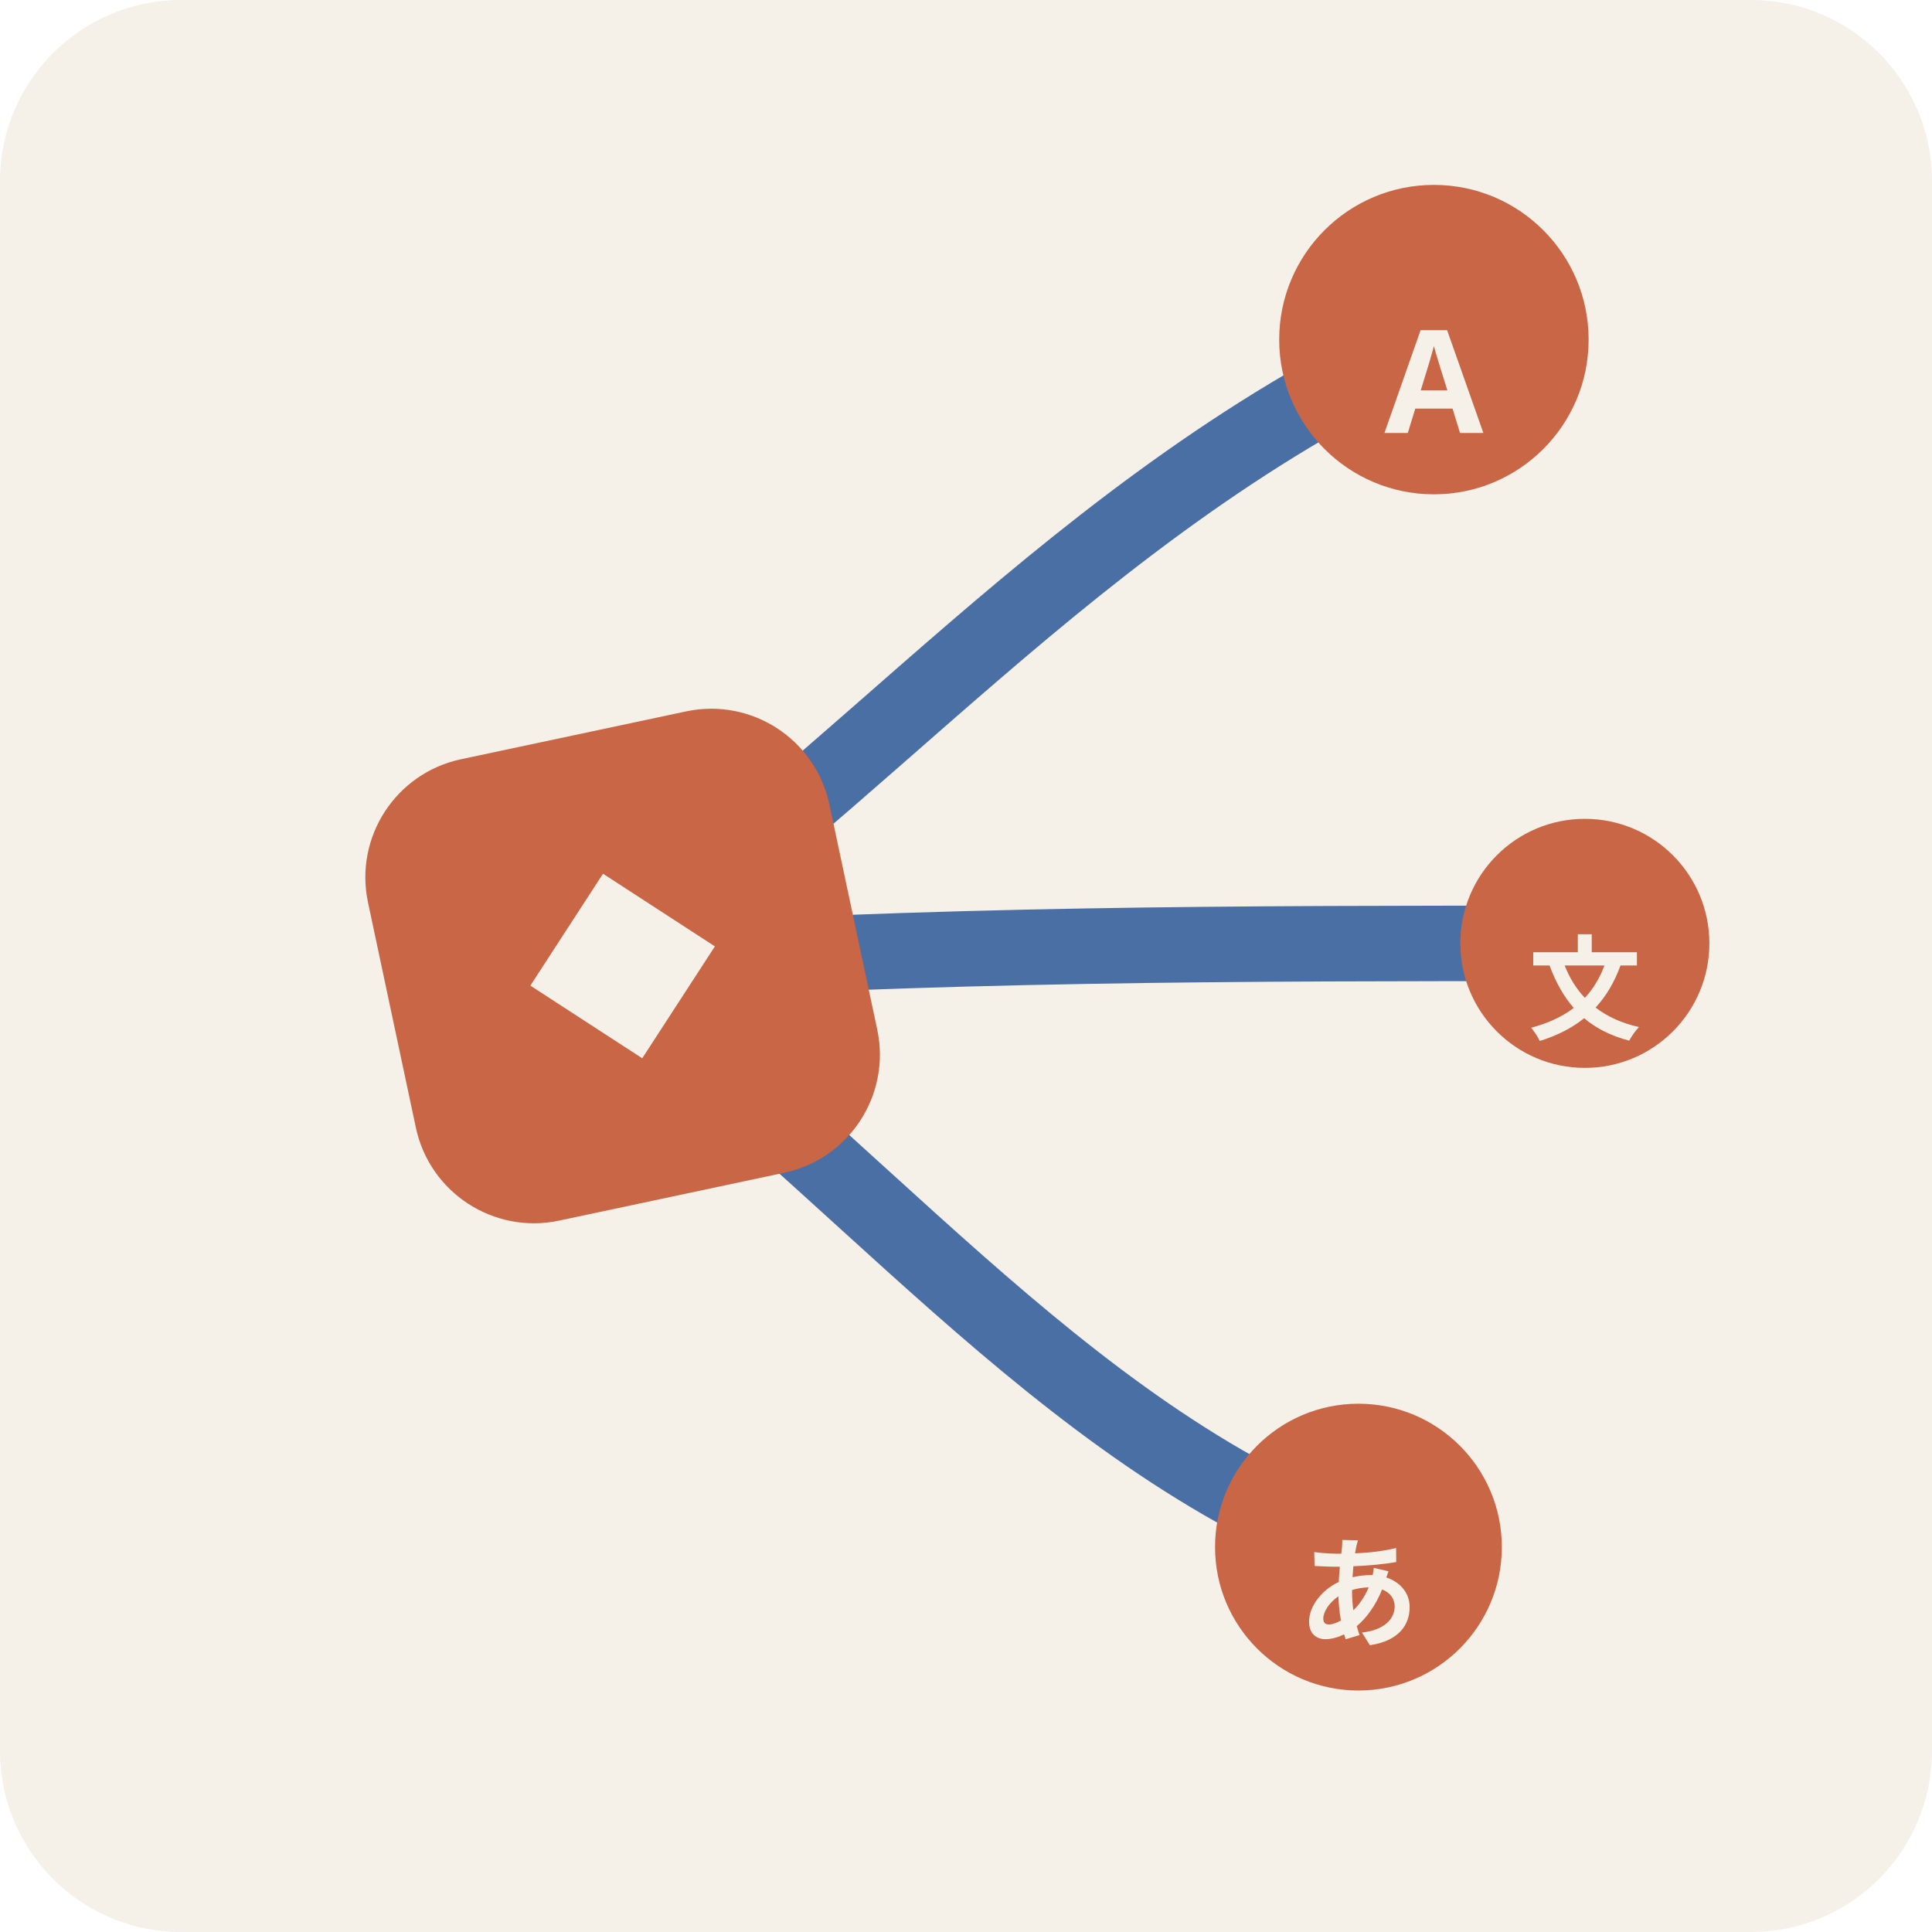
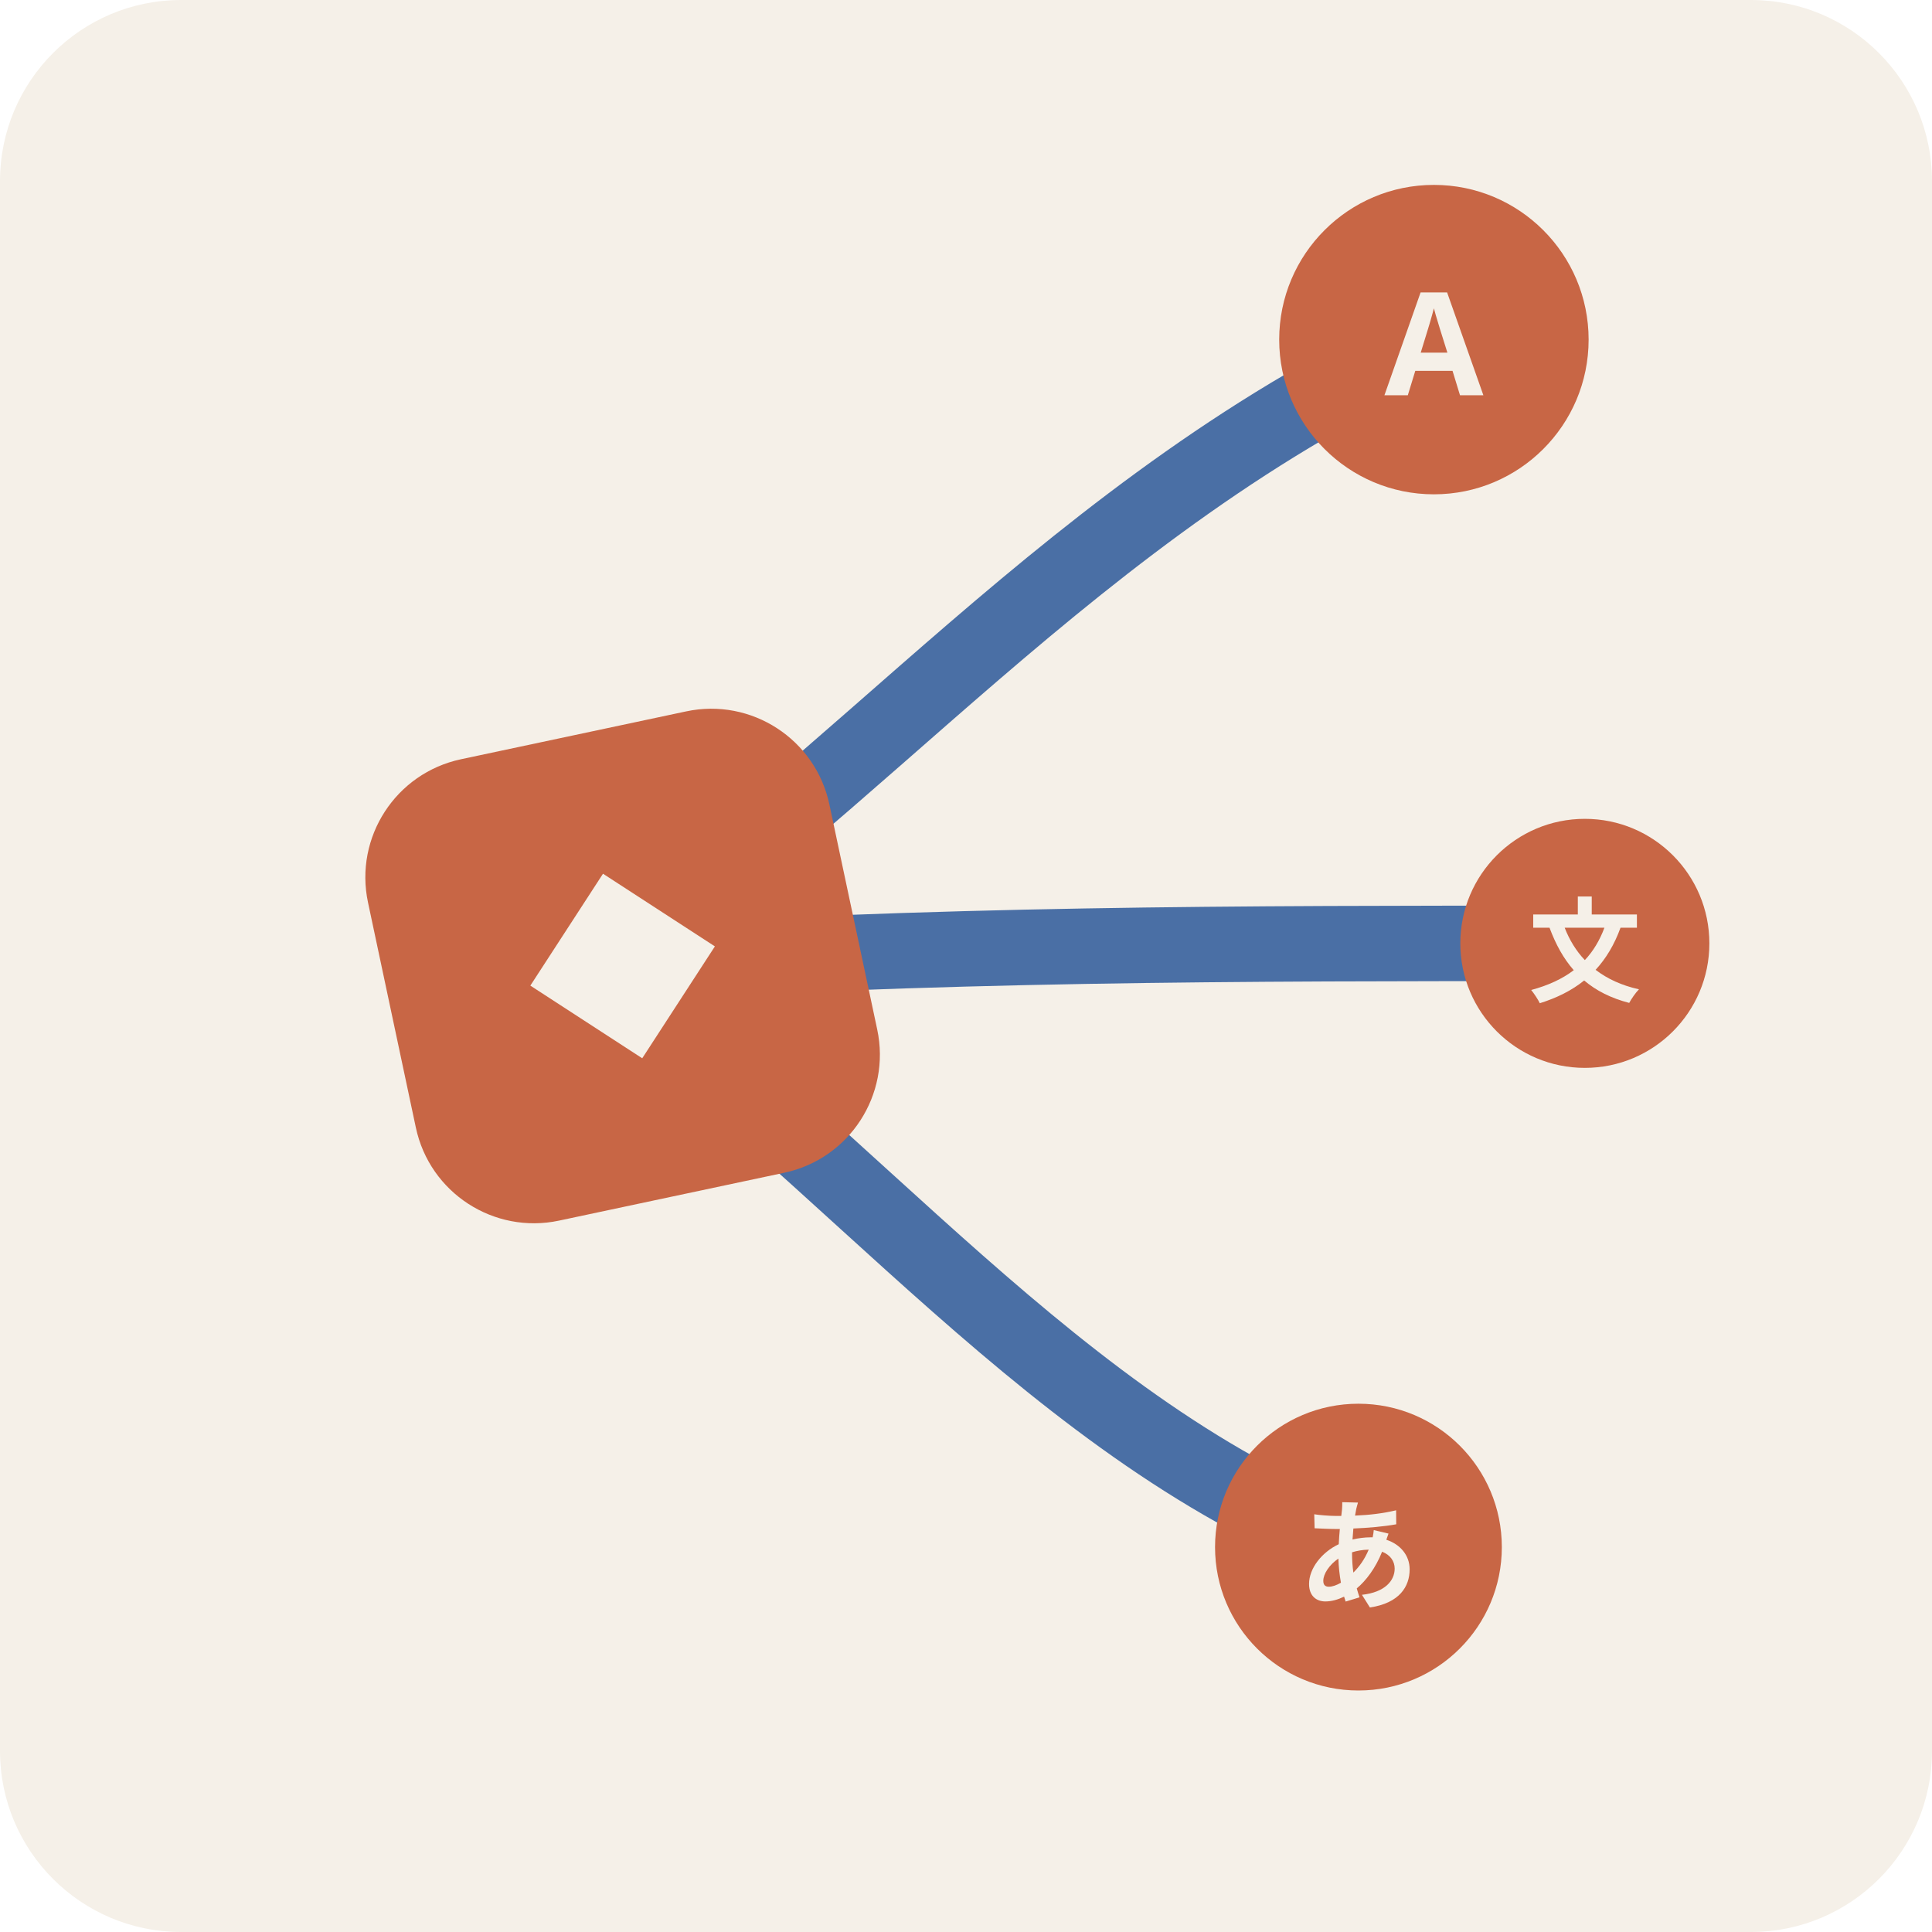
<svg xmlns="http://www.w3.org/2000/svg" viewBox="0 0 1024 1024" role="img" aria-labelledby="title">
  <rect width="1024" height="1024" rx="96" fill="#F5F0E8" />
  <path d="M310 512C450 424 570 266 760 180M310 512C500 500 650 500 840 500M310 512C450 610 560 760 720 820" fill="none" stroke="#4A6FA5" stroke-width="40" stroke-linecap="round" />
  <g transform="rotate(-12 330 512)">
    <rect x="205" y="387" width="250" height="250" rx="64" fill="#C86645" />
    <path d="M330 462L380 512L330 562L280 512Z" fill="#F5F0E8" />
  </g>
  <g>
    <circle cx="760" cy="180" r="82" fill="#C86645" />
-     <text x="760" y="200" text-anchor="middle" dominant-baseline="central" fill="#F5F0E8" font-family="Hiragino Sans, PingFang TC, sans-serif" font-size="76" font-weight="700">A</text>
+     <text x="760" y="180" text-anchor="middle" dominant-baseline="central" fill="#F5F0E8" font-family="Hiragino Sans, PingFang TC, sans-serif" font-size="76" font-weight="700">A</text>
  </g>
  <g>
    <circle cx="840" cy="500" r="66" fill="#C86645" />
-     <text x="840" y="520" text-anchor="middle" dominant-baseline="central" fill="#F5F0E8" font-family="Hiragino Sans, PingFang TC, sans-serif" font-size="60" font-weight="700">文</text>
+     <text x="840" y="500" text-anchor="middle" dominant-baseline="central" fill="#F5F0E8" font-family="Hiragino Sans, PingFang TC, sans-serif" font-size="60" font-weight="700">文</text>
  </g>
  <g>
    <circle cx="720" cy="820" r="76" fill="#C86645" />
-     <text x="720" y="840" text-anchor="middle" dominant-baseline="central" fill="#F5F0E8" font-family="Hiragino Sans, PingFang TC, sans-serif" font-size="64" font-weight="700">あ</text>
+     <text x="720" y="820" text-anchor="middle" dominant-baseline="central" fill="#F5F0E8" font-family="Hiragino Sans, PingFang TC, sans-serif" font-size="64" font-weight="700">あ</text>
  </g>
</svg>
